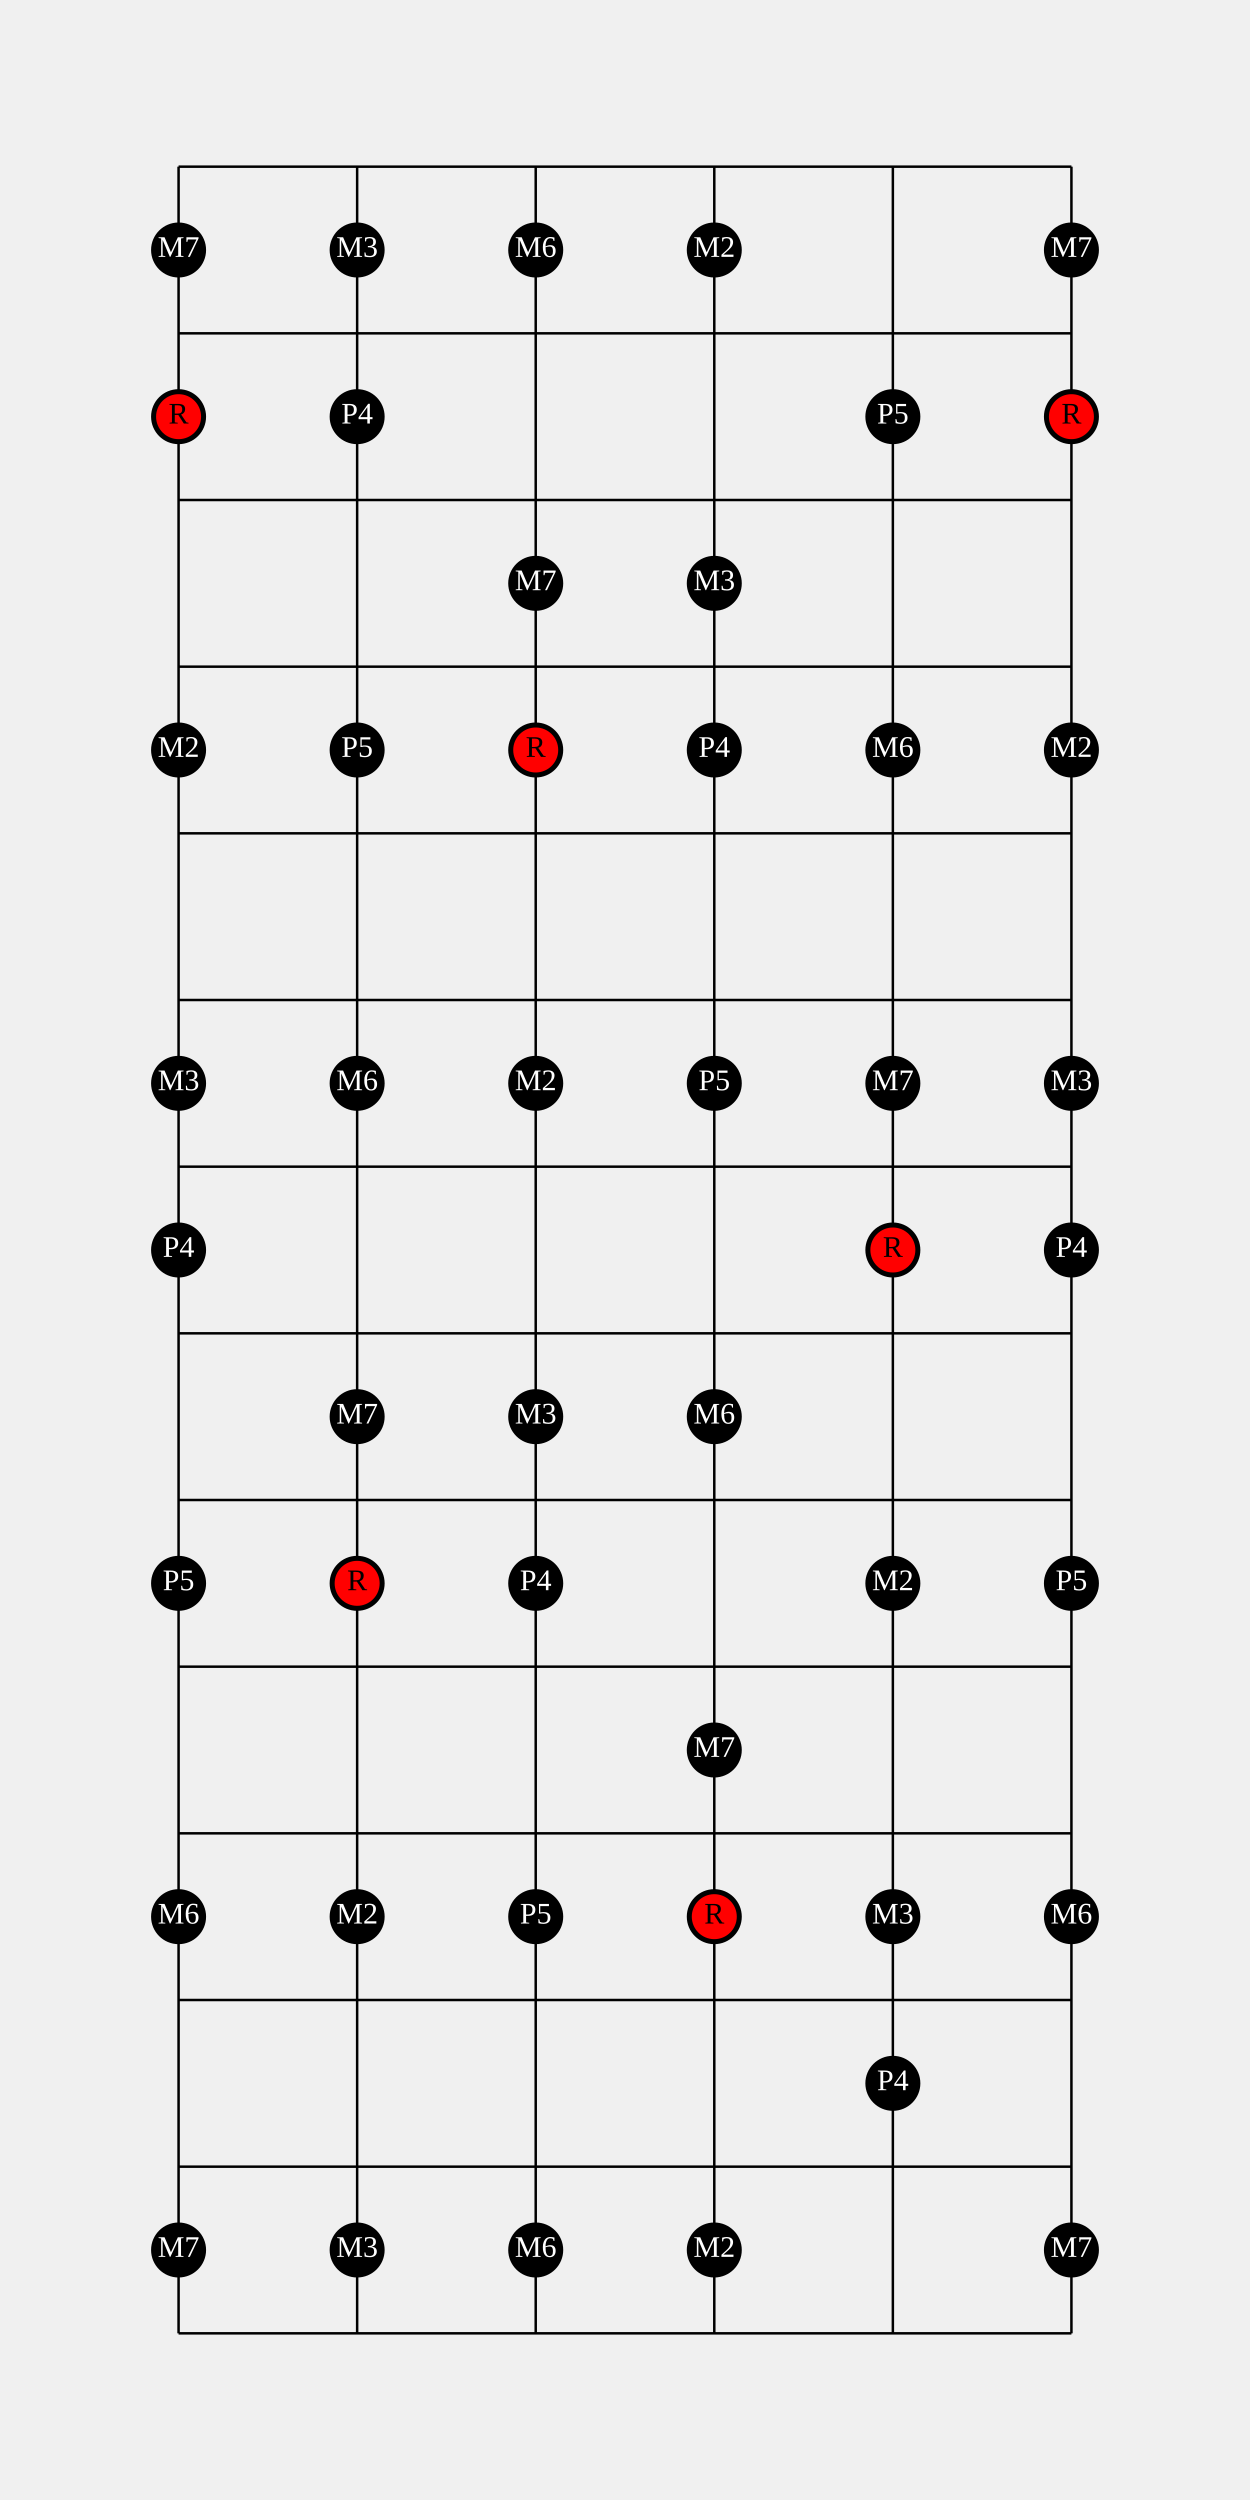
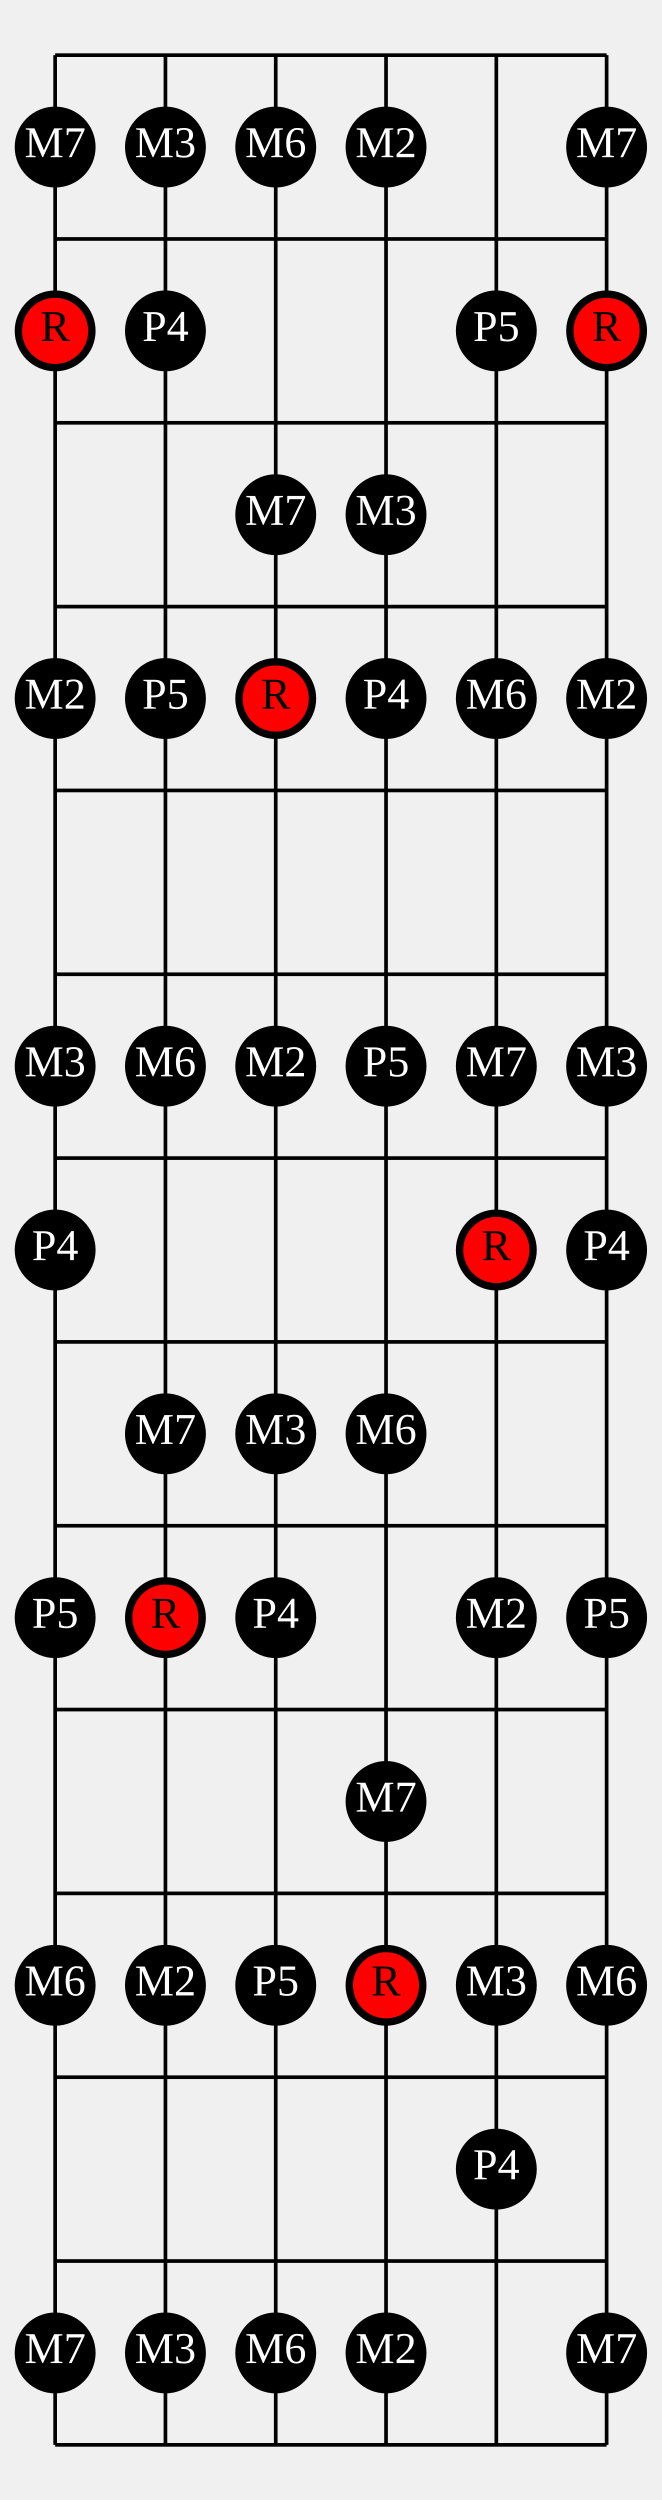
- <svg xmlns="http://www.w3.org/2000/svg" width="500" height="1000" viewBox="0 0 500 1000">
+ <svg xmlns="http://www.w3.org/2000/svg" width="180.0" height="680" viewBox="0 0 180.0 680">
  <defs>
</defs>
-   <path d="M71.429,66.667 L71.429,933.333" stroke="black" />
-   <path d="M142.857,66.667 L142.857,933.333" stroke="black" />
-   <path d="M214.286,66.667 L214.286,933.333" stroke="black" />
-   <path d="M285.714,66.667 L285.714,933.333" stroke="black" />
-   <path d="M357.143,66.667 L357.143,933.333" stroke="black" />
-   <path d="M428.571,66.667 L428.571,933.333" stroke="black" />
-   <path d="M71.429,66.667 L428.571,66.667" stroke="black" />
-   <path d="M71.429,133.333 L428.571,133.333" stroke="black" />
-   <path d="M71.429,200.0 L428.571,200.0" stroke="black" />
-   <path d="M71.429,266.667 L428.571,266.667" stroke="black" />
-   <path d="M71.429,333.333 L428.571,333.333" stroke="black" />
-   <path d="M71.429,400.0 L428.571,400.0" stroke="black" />
-   <path d="M71.429,466.667 L428.571,466.667" stroke="black" />
-   <path d="M71.429,533.333 L428.571,533.333" stroke="black" />
-   <path d="M71.429,600.0 L428.571,600.0" stroke="black" />
-   <path d="M71.429,666.667 L428.571,666.667" stroke="black" />
-   <path d="M71.429,733.333 L428.571,733.333" stroke="black" />
-   <path d="M71.429,800.0 L428.571,800.0" stroke="black" />
-   <path d="M71.429,866.667 L428.571,866.667" stroke="black" />
-   <path d="M71.429,933.333 L428.571,933.333" stroke="black" />
-   <circle cx="71.429" cy="100.0" r="10" fill="black" stroke-width="2" stroke="black" />
-   <text x="71.429" y="100.0" font-size="12" fill="white" text-anchor="middle" dominant-baseline="middle">M7</text>
-   <circle cx="142.857" cy="100.0" r="10" fill="black" stroke-width="2" stroke="black" />
-   <text x="142.857" y="100.0" font-size="12" fill="white" text-anchor="middle" dominant-baseline="middle">M3</text>
-   <circle cx="214.286" cy="100.0" r="10" fill="black" stroke-width="2" stroke="black" />
-   <text x="214.286" y="100.0" font-size="12" fill="white" text-anchor="middle" dominant-baseline="middle">M6</text>
-   <circle cx="285.714" cy="100.0" r="10" fill="black" stroke-width="2" stroke="black" />
-   <text x="285.714" y="100.0" font-size="12" fill="white" text-anchor="middle" dominant-baseline="middle">M2</text>
-   <circle cx="428.571" cy="100.0" r="10" fill="black" stroke-width="2" stroke="black" />
-   <text x="428.571" y="100.0" font-size="12" fill="white" text-anchor="middle" dominant-baseline="middle">M7</text>
-   <circle cx="71.429" cy="166.667" r="10" fill="red" stroke-width="2" stroke="black" />
-   <text x="71.429" y="166.667" font-size="12" fill="black" text-anchor="middle" dominant-baseline="middle">R</text>
-   <circle cx="142.857" cy="166.667" r="10" fill="black" stroke-width="2" stroke="black" />
-   <text x="142.857" y="166.667" font-size="12" fill="white" text-anchor="middle" dominant-baseline="middle">P4</text>
-   <circle cx="357.143" cy="166.667" r="10" fill="black" stroke-width="2" stroke="black" />
-   <text x="357.143" y="166.667" font-size="12" fill="white" text-anchor="middle" dominant-baseline="middle">P5</text>
-   <circle cx="428.571" cy="166.667" r="10" fill="red" stroke-width="2" stroke="black" />
-   <text x="428.571" y="166.667" font-size="12" fill="black" text-anchor="middle" dominant-baseline="middle">R</text>
-   <circle cx="214.286" cy="233.333" r="10" fill="black" stroke-width="2" stroke="black" />
-   <text x="214.286" y="233.333" font-size="12" fill="white" text-anchor="middle" dominant-baseline="middle">M7</text>
-   <circle cx="285.714" cy="233.333" r="10" fill="black" stroke-width="2" stroke="black" />
-   <text x="285.714" y="233.333" font-size="12" fill="white" text-anchor="middle" dominant-baseline="middle">M3</text>
-   <circle cx="71.429" cy="300.0" r="10" fill="black" stroke-width="2" stroke="black" />
-   <text x="71.429" y="300.0" font-size="12" fill="white" text-anchor="middle" dominant-baseline="middle">M2</text>
-   <circle cx="142.857" cy="300.0" r="10" fill="black" stroke-width="2" stroke="black" />
-   <text x="142.857" y="300.0" font-size="12" fill="white" text-anchor="middle" dominant-baseline="middle">P5</text>
-   <circle cx="214.286" cy="300.0" r="10" fill="red" stroke-width="2" stroke="black" />
-   <text x="214.286" y="300.0" font-size="12" fill="black" text-anchor="middle" dominant-baseline="middle">R</text>
-   <circle cx="285.714" cy="300.0" r="10" fill="black" stroke-width="2" stroke="black" />
-   <text x="285.714" y="300.0" font-size="12" fill="white" text-anchor="middle" dominant-baseline="middle">P4</text>
-   <circle cx="357.143" cy="300.0" r="10" fill="black" stroke-width="2" stroke="black" />
-   <text x="357.143" y="300.0" font-size="12" fill="white" text-anchor="middle" dominant-baseline="middle">M6</text>
-   <circle cx="428.571" cy="300.0" r="10" fill="black" stroke-width="2" stroke="black" />
-   <text x="428.571" y="300.0" font-size="12" fill="white" text-anchor="middle" dominant-baseline="middle">M2</text>
-   <circle cx="71.429" cy="433.333" r="10" fill="black" stroke-width="2" stroke="black" />
-   <text x="71.429" y="433.333" font-size="12" fill="white" text-anchor="middle" dominant-baseline="middle">M3</text>
-   <circle cx="142.857" cy="433.333" r="10" fill="black" stroke-width="2" stroke="black" />
-   <text x="142.857" y="433.333" font-size="12" fill="white" text-anchor="middle" dominant-baseline="middle">M6</text>
-   <circle cx="214.286" cy="433.333" r="10" fill="black" stroke-width="2" stroke="black" />
-   <text x="214.286" y="433.333" font-size="12" fill="white" text-anchor="middle" dominant-baseline="middle">M2</text>
-   <circle cx="285.714" cy="433.333" r="10" fill="black" stroke-width="2" stroke="black" />
-   <text x="285.714" y="433.333" font-size="12" fill="white" text-anchor="middle" dominant-baseline="middle">P5</text>
-   <circle cx="357.143" cy="433.333" r="10" fill="black" stroke-width="2" stroke="black" />
-   <text x="357.143" y="433.333" font-size="12" fill="white" text-anchor="middle" dominant-baseline="middle">M7</text>
-   <circle cx="428.571" cy="433.333" r="10" fill="black" stroke-width="2" stroke="black" />
-   <text x="428.571" y="433.333" font-size="12" fill="white" text-anchor="middle" dominant-baseline="middle">M3</text>
-   <circle cx="71.429" cy="500.0" r="10" fill="black" stroke-width="2" stroke="black" />
-   <text x="71.429" y="500.0" font-size="12" fill="white" text-anchor="middle" dominant-baseline="middle">P4</text>
-   <circle cx="357.143" cy="500.0" r="10" fill="red" stroke-width="2" stroke="black" />
-   <text x="357.143" y="500.0" font-size="12" fill="black" text-anchor="middle" dominant-baseline="middle">R</text>
-   <circle cx="428.571" cy="500.0" r="10" fill="black" stroke-width="2" stroke="black" />
-   <text x="428.571" y="500.0" font-size="12" fill="white" text-anchor="middle" dominant-baseline="middle">P4</text>
-   <circle cx="142.857" cy="566.667" r="10" fill="black" stroke-width="2" stroke="black" />
-   <text x="142.857" y="566.667" font-size="12" fill="white" text-anchor="middle" dominant-baseline="middle">M7</text>
-   <circle cx="214.286" cy="566.667" r="10" fill="black" stroke-width="2" stroke="black" />
-   <text x="214.286" y="566.667" font-size="12" fill="white" text-anchor="middle" dominant-baseline="middle">M3</text>
-   <circle cx="285.714" cy="566.667" r="10" fill="black" stroke-width="2" stroke="black" />
-   <text x="285.714" y="566.667" font-size="12" fill="white" text-anchor="middle" dominant-baseline="middle">M6</text>
-   <circle cx="71.429" cy="633.333" r="10" fill="black" stroke-width="2" stroke="black" />
-   <text x="71.429" y="633.333" font-size="12" fill="white" text-anchor="middle" dominant-baseline="middle">P5</text>
-   <circle cx="142.857" cy="633.333" r="10" fill="red" stroke-width="2" stroke="black" />
-   <text x="142.857" y="633.333" font-size="12" fill="black" text-anchor="middle" dominant-baseline="middle">R</text>
-   <circle cx="214.286" cy="633.333" r="10" fill="black" stroke-width="2" stroke="black" />
-   <text x="214.286" y="633.333" font-size="12" fill="white" text-anchor="middle" dominant-baseline="middle">P4</text>
-   <circle cx="357.143" cy="633.333" r="10" fill="black" stroke-width="2" stroke="black" />
-   <text x="357.143" y="633.333" font-size="12" fill="white" text-anchor="middle" dominant-baseline="middle">M2</text>
-   <circle cx="428.571" cy="633.333" r="10" fill="black" stroke-width="2" stroke="black" />
-   <text x="428.571" y="633.333" font-size="12" fill="white" text-anchor="middle" dominant-baseline="middle">P5</text>
-   <circle cx="285.714" cy="700" r="10" fill="black" stroke-width="2" stroke="black" />
-   <text x="285.714" y="700" font-size="12" fill="white" text-anchor="middle" dominant-baseline="middle">M7</text>
-   <circle cx="71.429" cy="766.667" r="10" fill="black" stroke-width="2" stroke="black" />
-   <text x="71.429" y="766.667" font-size="12" fill="white" text-anchor="middle" dominant-baseline="middle">M6</text>
-   <circle cx="142.857" cy="766.667" r="10" fill="black" stroke-width="2" stroke="black" />
-   <text x="142.857" y="766.667" font-size="12" fill="white" text-anchor="middle" dominant-baseline="middle">M2</text>
-   <circle cx="214.286" cy="766.667" r="10" fill="black" stroke-width="2" stroke="black" />
-   <text x="214.286" y="766.667" font-size="12" fill="white" text-anchor="middle" dominant-baseline="middle">P5</text>
-   <circle cx="285.714" cy="766.667" r="10" fill="red" stroke-width="2" stroke="black" />
-   <text x="285.714" y="766.667" font-size="12" fill="black" text-anchor="middle" dominant-baseline="middle">R</text>
-   <circle cx="357.143" cy="766.667" r="10" fill="black" stroke-width="2" stroke="black" />
-   <text x="357.143" y="766.667" font-size="12" fill="white" text-anchor="middle" dominant-baseline="middle">M3</text>
-   <circle cx="428.571" cy="766.667" r="10" fill="black" stroke-width="2" stroke="black" />
-   <text x="428.571" y="766.667" font-size="12" fill="white" text-anchor="middle" dominant-baseline="middle">M6</text>
-   <circle cx="357.143" cy="833.333" r="10" fill="black" stroke-width="2" stroke="black" />
-   <text x="357.143" y="833.333" font-size="12" fill="white" text-anchor="middle" dominant-baseline="middle">P4</text>
-   <circle cx="71.429" cy="900" r="10" fill="black" stroke-width="2" stroke="black" />
-   <text x="71.429" y="900" font-size="12" fill="white" text-anchor="middle" dominant-baseline="middle">M7</text>
-   <circle cx="142.857" cy="900" r="10" fill="black" stroke-width="2" stroke="black" />
-   <text x="142.857" y="900" font-size="12" fill="white" text-anchor="middle" dominant-baseline="middle">M3</text>
-   <circle cx="214.286" cy="900" r="10" fill="black" stroke-width="2" stroke="black" />
-   <text x="214.286" y="900" font-size="12" fill="white" text-anchor="middle" dominant-baseline="middle">M6</text>
-   <circle cx="285.714" cy="900" r="10" fill="black" stroke-width="2" stroke="black" />
-   <text x="285.714" y="900" font-size="12" fill="white" text-anchor="middle" dominant-baseline="middle">M2</text>
-   <circle cx="428.571" cy="900" r="10" fill="black" stroke-width="2" stroke="black" />
-   <text x="428.571" y="900" font-size="12" fill="white" text-anchor="middle" dominant-baseline="middle">M7</text>
+   <path d="M15.0,15 L15.0,665" stroke="black" />
+   <path d="M45.0,15 L45.0,665" stroke="black" />
+   <path d="M75.0,15 L75.0,665" stroke="black" />
+   <path d="M105.0,15 L105.0,665" stroke="black" />
+   <path d="M135.0,15 L135.0,665" stroke="black" />
+   <path d="M165.0,15 L165.0,665" stroke="black" />
+   <path d="M15.0,15 L165.0,15" stroke="black" />
+   <path d="M15.0,65 L165.0,65" stroke="black" />
+   <path d="M15.0,115 L165.0,115" stroke="black" />
+   <path d="M15.0,165 L165.0,165" stroke="black" />
+   <path d="M15.0,215 L165.0,215" stroke="black" />
+   <path d="M15.0,265 L165.0,265" stroke="black" />
+   <path d="M15.0,315 L165.0,315" stroke="black" />
+   <path d="M15.0,365 L165.0,365" stroke="black" />
+   <path d="M15.0,415 L165.0,415" stroke="black" />
+   <path d="M15.0,465 L165.0,465" stroke="black" />
+   <path d="M15.0,515 L165.0,515" stroke="black" />
+   <path d="M15.0,565 L165.0,565" stroke="black" />
+   <path d="M15.0,615 L165.0,615" stroke="black" />
+   <path d="M15.0,665 L165.0,665" stroke="black" />
+   <circle cx="15.0" cy="40.0" r="10" fill="black" stroke-width="2" stroke="black" />
+   <text x="15.0" y="40.0" font-size="12" fill="white" text-anchor="middle" dominant-baseline="middle">M7</text>
+   <circle cx="45.0" cy="40.0" r="10" fill="black" stroke-width="2" stroke="black" />
+   <text x="45.0" y="40.0" font-size="12" fill="white" text-anchor="middle" dominant-baseline="middle">M3</text>
+   <circle cx="75.0" cy="40.0" r="10" fill="black" stroke-width="2" stroke="black" />
+   <text x="75.0" y="40.0" font-size="12" fill="white" text-anchor="middle" dominant-baseline="middle">M6</text>
+   <circle cx="105.0" cy="40.0" r="10" fill="black" stroke-width="2" stroke="black" />
+   <text x="105.0" y="40.0" font-size="12" fill="white" text-anchor="middle" dominant-baseline="middle">M2</text>
+   <circle cx="165.0" cy="40.0" r="10" fill="black" stroke-width="2" stroke="black" />
+   <text x="165.0" y="40.0" font-size="12" fill="white" text-anchor="middle" dominant-baseline="middle">M7</text>
+   <circle cx="15.0" cy="90.0" r="10" fill="red" stroke-width="2" stroke="black" />
+   <text x="15.0" y="90.0" font-size="12" fill="black" text-anchor="middle" dominant-baseline="middle">R</text>
+   <circle cx="45.0" cy="90.0" r="10" fill="black" stroke-width="2" stroke="black" />
+   <text x="45.0" y="90.0" font-size="12" fill="white" text-anchor="middle" dominant-baseline="middle">P4</text>
+   <circle cx="135.0" cy="90.0" r="10" fill="black" stroke-width="2" stroke="black" />
+   <text x="135.0" y="90.0" font-size="12" fill="white" text-anchor="middle" dominant-baseline="middle">P5</text>
+   <circle cx="165.0" cy="90.0" r="10" fill="red" stroke-width="2" stroke="black" />
+   <text x="165.0" y="90.0" font-size="12" fill="black" text-anchor="middle" dominant-baseline="middle">R</text>
+   <circle cx="75.0" cy="140.0" r="10" fill="black" stroke-width="2" stroke="black" />
+   <text x="75.0" y="140.0" font-size="12" fill="white" text-anchor="middle" dominant-baseline="middle">M7</text>
+   <circle cx="105.0" cy="140.0" r="10" fill="black" stroke-width="2" stroke="black" />
+   <text x="105.0" y="140.0" font-size="12" fill="white" text-anchor="middle" dominant-baseline="middle">M3</text>
+   <circle cx="15.0" cy="190.0" r="10" fill="black" stroke-width="2" stroke="black" />
+   <text x="15.0" y="190.0" font-size="12" fill="white" text-anchor="middle" dominant-baseline="middle">M2</text>
+   <circle cx="45.0" cy="190.0" r="10" fill="black" stroke-width="2" stroke="black" />
+   <text x="45.0" y="190.0" font-size="12" fill="white" text-anchor="middle" dominant-baseline="middle">P5</text>
+   <circle cx="75.0" cy="190.0" r="10" fill="red" stroke-width="2" stroke="black" />
+   <text x="75.0" y="190.0" font-size="12" fill="black" text-anchor="middle" dominant-baseline="middle">R</text>
+   <circle cx="105.0" cy="190.0" r="10" fill="black" stroke-width="2" stroke="black" />
+   <text x="105.0" y="190.0" font-size="12" fill="white" text-anchor="middle" dominant-baseline="middle">P4</text>
+   <circle cx="135.0" cy="190.0" r="10" fill="black" stroke-width="2" stroke="black" />
+   <text x="135.0" y="190.0" font-size="12" fill="white" text-anchor="middle" dominant-baseline="middle">M6</text>
+   <circle cx="165.0" cy="190.0" r="10" fill="black" stroke-width="2" stroke="black" />
+   <text x="165.0" y="190.0" font-size="12" fill="white" text-anchor="middle" dominant-baseline="middle">M2</text>
+   <circle cx="15.0" cy="290.0" r="10" fill="black" stroke-width="2" stroke="black" />
+   <text x="15.0" y="290.0" font-size="12" fill="white" text-anchor="middle" dominant-baseline="middle">M3</text>
+   <circle cx="45.0" cy="290.0" r="10" fill="black" stroke-width="2" stroke="black" />
+   <text x="45.0" y="290.0" font-size="12" fill="white" text-anchor="middle" dominant-baseline="middle">M6</text>
+   <circle cx="75.0" cy="290.0" r="10" fill="black" stroke-width="2" stroke="black" />
+   <text x="75.0" y="290.0" font-size="12" fill="white" text-anchor="middle" dominant-baseline="middle">M2</text>
+   <circle cx="105.0" cy="290.0" r="10" fill="black" stroke-width="2" stroke="black" />
+   <text x="105.0" y="290.0" font-size="12" fill="white" text-anchor="middle" dominant-baseline="middle">P5</text>
+   <circle cx="135.0" cy="290.0" r="10" fill="black" stroke-width="2" stroke="black" />
+   <text x="135.0" y="290.0" font-size="12" fill="white" text-anchor="middle" dominant-baseline="middle">M7</text>
+   <circle cx="165.0" cy="290.0" r="10" fill="black" stroke-width="2" stroke="black" />
+   <text x="165.0" y="290.0" font-size="12" fill="white" text-anchor="middle" dominant-baseline="middle">M3</text>
+   <circle cx="15.0" cy="340.0" r="10" fill="black" stroke-width="2" stroke="black" />
+   <text x="15.0" y="340.0" font-size="12" fill="white" text-anchor="middle" dominant-baseline="middle">P4</text>
+   <circle cx="135.0" cy="340.0" r="10" fill="red" stroke-width="2" stroke="black" />
+   <text x="135.0" y="340.0" font-size="12" fill="black" text-anchor="middle" dominant-baseline="middle">R</text>
+   <circle cx="165.0" cy="340.0" r="10" fill="black" stroke-width="2" stroke="black" />
+   <text x="165.0" y="340.0" font-size="12" fill="white" text-anchor="middle" dominant-baseline="middle">P4</text>
+   <circle cx="45.0" cy="390.0" r="10" fill="black" stroke-width="2" stroke="black" />
+   <text x="45.0" y="390.0" font-size="12" fill="white" text-anchor="middle" dominant-baseline="middle">M7</text>
+   <circle cx="75.0" cy="390.0" r="10" fill="black" stroke-width="2" stroke="black" />
+   <text x="75.0" y="390.0" font-size="12" fill="white" text-anchor="middle" dominant-baseline="middle">M3</text>
+   <circle cx="105.0" cy="390.0" r="10" fill="black" stroke-width="2" stroke="black" />
+   <text x="105.0" y="390.0" font-size="12" fill="white" text-anchor="middle" dominant-baseline="middle">M6</text>
+   <circle cx="15.0" cy="440.0" r="10" fill="black" stroke-width="2" stroke="black" />
+   <text x="15.0" y="440.0" font-size="12" fill="white" text-anchor="middle" dominant-baseline="middle">P5</text>
+   <circle cx="45.0" cy="440.0" r="10" fill="red" stroke-width="2" stroke="black" />
+   <text x="45.0" y="440.0" font-size="12" fill="black" text-anchor="middle" dominant-baseline="middle">R</text>
+   <circle cx="75.0" cy="440.0" r="10" fill="black" stroke-width="2" stroke="black" />
+   <text x="75.0" y="440.0" font-size="12" fill="white" text-anchor="middle" dominant-baseline="middle">P4</text>
+   <circle cx="135.0" cy="440.0" r="10" fill="black" stroke-width="2" stroke="black" />
+   <text x="135.0" y="440.0" font-size="12" fill="white" text-anchor="middle" dominant-baseline="middle">M2</text>
+   <circle cx="165.0" cy="440.0" r="10" fill="black" stroke-width="2" stroke="black" />
+   <text x="165.0" y="440.0" font-size="12" fill="white" text-anchor="middle" dominant-baseline="middle">P5</text>
+   <circle cx="105.0" cy="490.0" r="10" fill="black" stroke-width="2" stroke="black" />
+   <text x="105.0" y="490.0" font-size="12" fill="white" text-anchor="middle" dominant-baseline="middle">M7</text>
+   <circle cx="15.0" cy="540.0" r="10" fill="black" stroke-width="2" stroke="black" />
+   <text x="15.0" y="540.0" font-size="12" fill="white" text-anchor="middle" dominant-baseline="middle">M6</text>
+   <circle cx="45.0" cy="540.0" r="10" fill="black" stroke-width="2" stroke="black" />
+   <text x="45.0" y="540.0" font-size="12" fill="white" text-anchor="middle" dominant-baseline="middle">M2</text>
+   <circle cx="75.0" cy="540.0" r="10" fill="black" stroke-width="2" stroke="black" />
+   <text x="75.0" y="540.0" font-size="12" fill="white" text-anchor="middle" dominant-baseline="middle">P5</text>
+   <circle cx="105.0" cy="540.0" r="10" fill="red" stroke-width="2" stroke="black" />
+   <text x="105.0" y="540.0" font-size="12" fill="black" text-anchor="middle" dominant-baseline="middle">R</text>
+   <circle cx="135.0" cy="540.0" r="10" fill="black" stroke-width="2" stroke="black" />
+   <text x="135.0" y="540.0" font-size="12" fill="white" text-anchor="middle" dominant-baseline="middle">M3</text>
+   <circle cx="165.0" cy="540.0" r="10" fill="black" stroke-width="2" stroke="black" />
+   <text x="165.0" y="540.0" font-size="12" fill="white" text-anchor="middle" dominant-baseline="middle">M6</text>
+   <circle cx="135.0" cy="590.0" r="10" fill="black" stroke-width="2" stroke="black" />
+   <text x="135.0" y="590.0" font-size="12" fill="white" text-anchor="middle" dominant-baseline="middle">P4</text>
+   <circle cx="15.0" cy="640.0" r="10" fill="black" stroke-width="2" stroke="black" />
+   <text x="15.0" y="640.0" font-size="12" fill="white" text-anchor="middle" dominant-baseline="middle">M7</text>
+   <circle cx="45.0" cy="640.0" r="10" fill="black" stroke-width="2" stroke="black" />
+   <text x="45.0" y="640.0" font-size="12" fill="white" text-anchor="middle" dominant-baseline="middle">M3</text>
+   <circle cx="75.0" cy="640.0" r="10" fill="black" stroke-width="2" stroke="black" />
+   <text x="75.0" y="640.0" font-size="12" fill="white" text-anchor="middle" dominant-baseline="middle">M6</text>
+   <circle cx="105.0" cy="640.0" r="10" fill="black" stroke-width="2" stroke="black" />
+   <text x="105.0" y="640.0" font-size="12" fill="white" text-anchor="middle" dominant-baseline="middle">M2</text>
+   <circle cx="165.0" cy="640.0" r="10" fill="black" stroke-width="2" stroke="black" />
+   <text x="165.0" y="640.0" font-size="12" fill="white" text-anchor="middle" dominant-baseline="middle">M7</text>
</svg>
